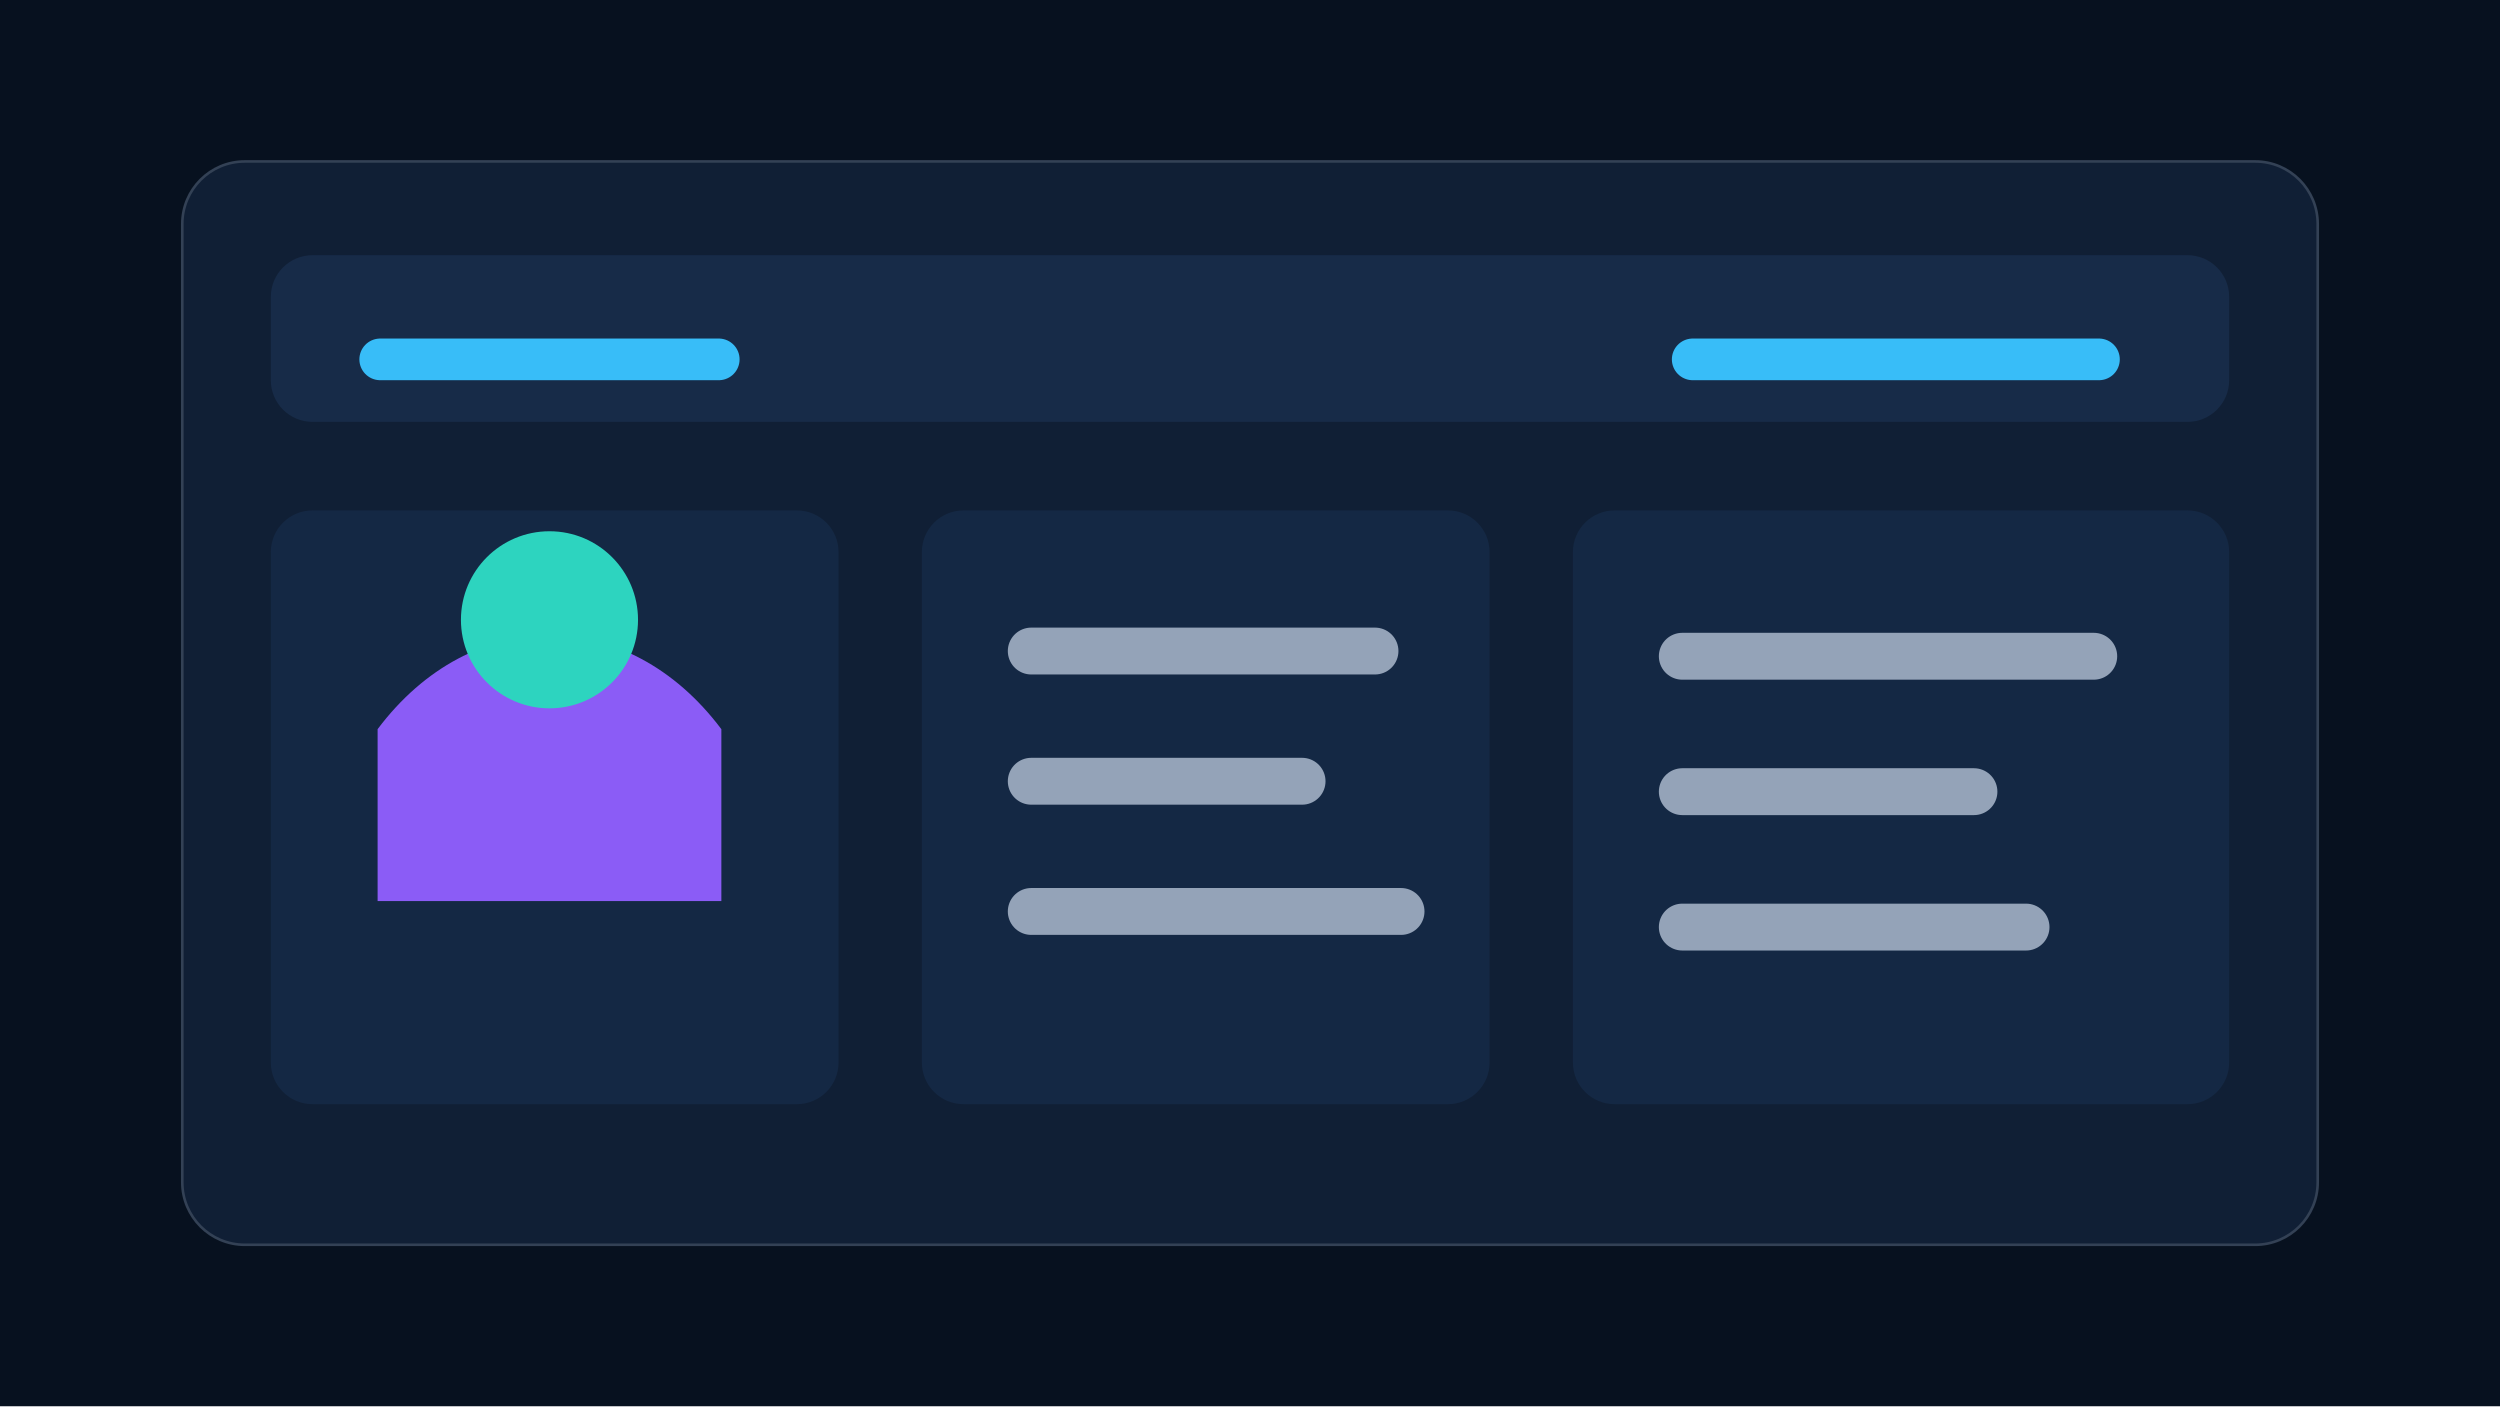
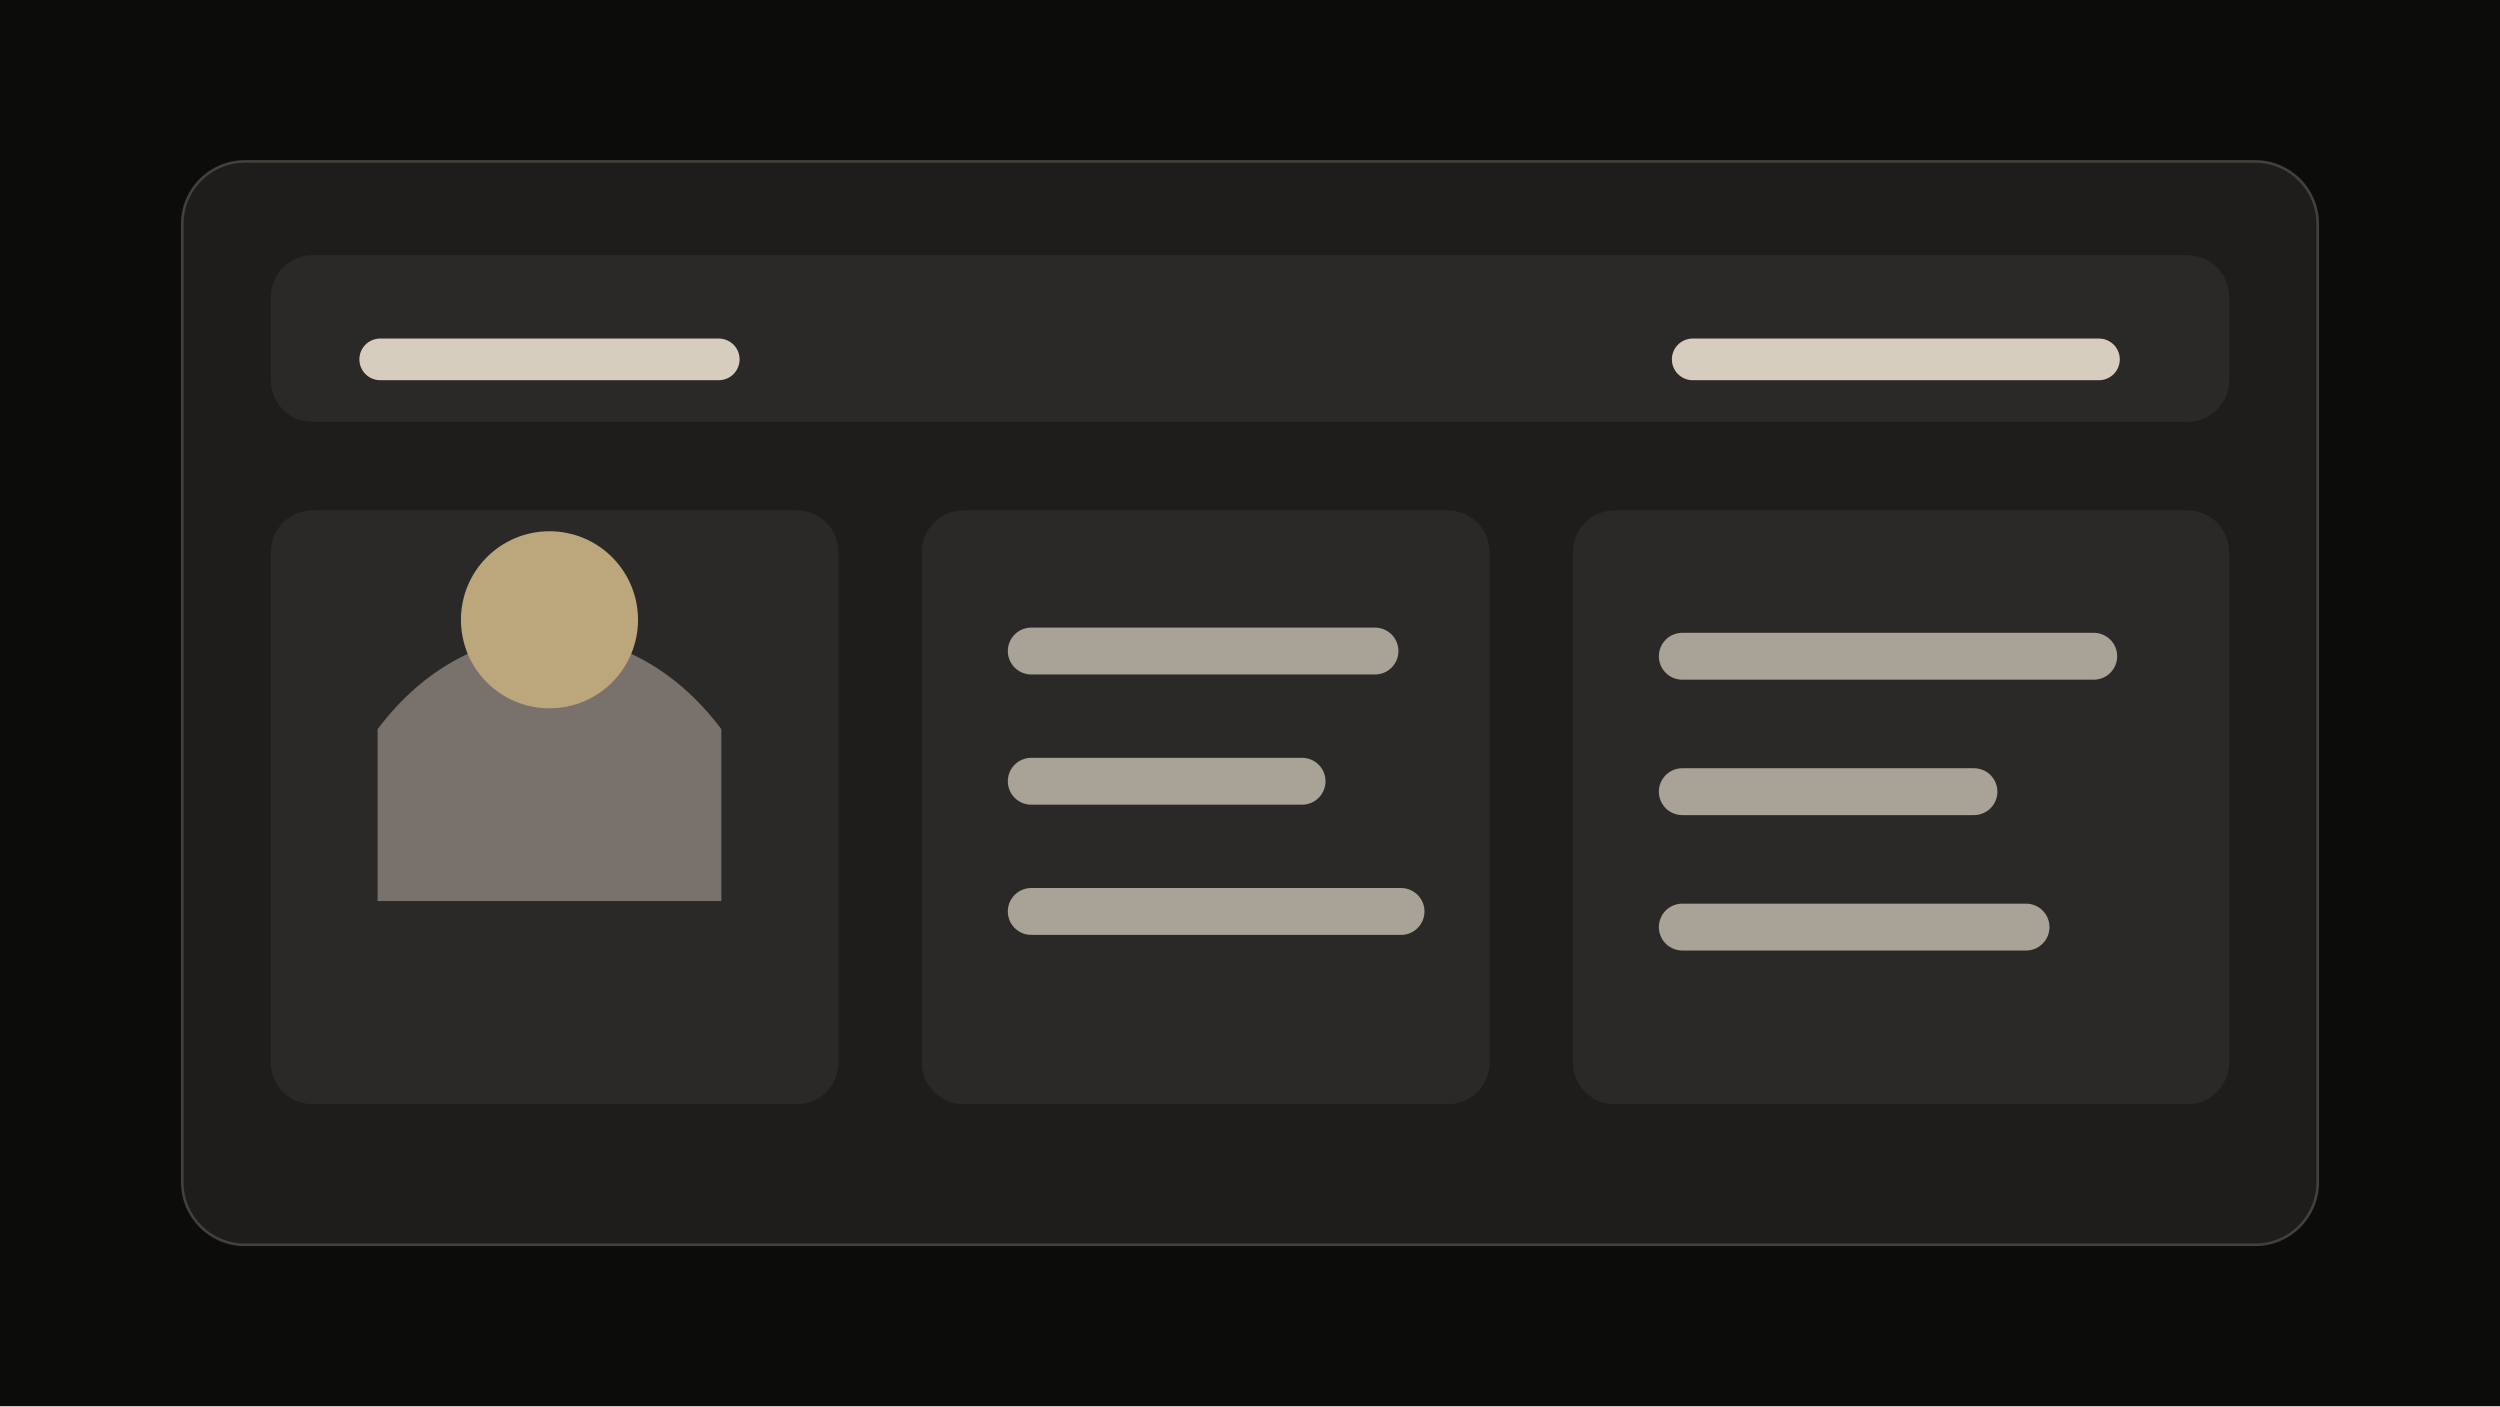
<svg xmlns="http://www.w3.org/2000/svg" width="960" height="540" viewBox="0 0 960 540" role="img" aria-label="Demonstração Marques AutoDetail">
-   <rect width="960" height="540" fill="#07111f" />
-   <rect x="70" y="62" width="820" height="416" rx="24" fill="#101f35" stroke="#334155" />
-   <rect x="104" y="98" width="752" height="64" rx="16" fill="#172b48" />
-   <rect x="104" y="196" width="218" height="228" rx="16" fill="#142844" />
-   <rect x="354" y="196" width="218" height="228" rx="16" fill="#142844" />
-   <rect x="604" y="196" width="252" height="228" rx="16" fill="#142844" />
-   <path d="M146 138h130M650 138h156" stroke="#38bdf8" stroke-width="16" stroke-linecap="round" />
-   <path d="M145 280c36-48 96-48 132 0v66H145v-66Z" fill="#8b5cf6" />
-   <circle cx="211" cy="238" r="34" fill="#2dd4bf" />
-   <path d="M396 250h132M396 300h104M396 350h142" stroke="#94a3b8" stroke-width="18" stroke-linecap="round" />
-   <path d="M646 252h158M646 304h112M646 356h132" stroke="#94a3b8" stroke-width="18" stroke-linecap="round" />
+   <rect width="960" height="540" fill="#0c0c0b" />
+   <rect x="70" y="62" width="820" height="416" rx="24" fill="#1e1d1b" stroke="#44403c" />
+   <rect x="104" y="98" width="752" height="64" rx="16" fill="#2a2927" />
+   <rect x="104" y="196" width="218" height="228" rx="16" fill="#2a2927" />
+   <rect x="354" y="196" width="218" height="228" rx="16" fill="#2a2927" />
+   <rect x="604" y="196" width="252" height="228" rx="16" fill="#2a2927" />
+   <path d="M146 138h130M650 138h156" stroke="#d6cdbe" stroke-width="16" stroke-linecap="round" />
+   <path d="M145 280c36-48 96-48 132 0v66H145v-66Z" fill="#78716c" />
+   <circle cx="211" cy="238" r="34" fill="#bca67b" />
+   <path d="M396 250h132M396 300h104M396 350h142" stroke="#a8a297" stroke-width="18" stroke-linecap="round" />
+   <path d="M646 252h158M646 304h112M646 356h132" stroke="#a8a297" stroke-width="18" stroke-linecap="round" />
</svg>
